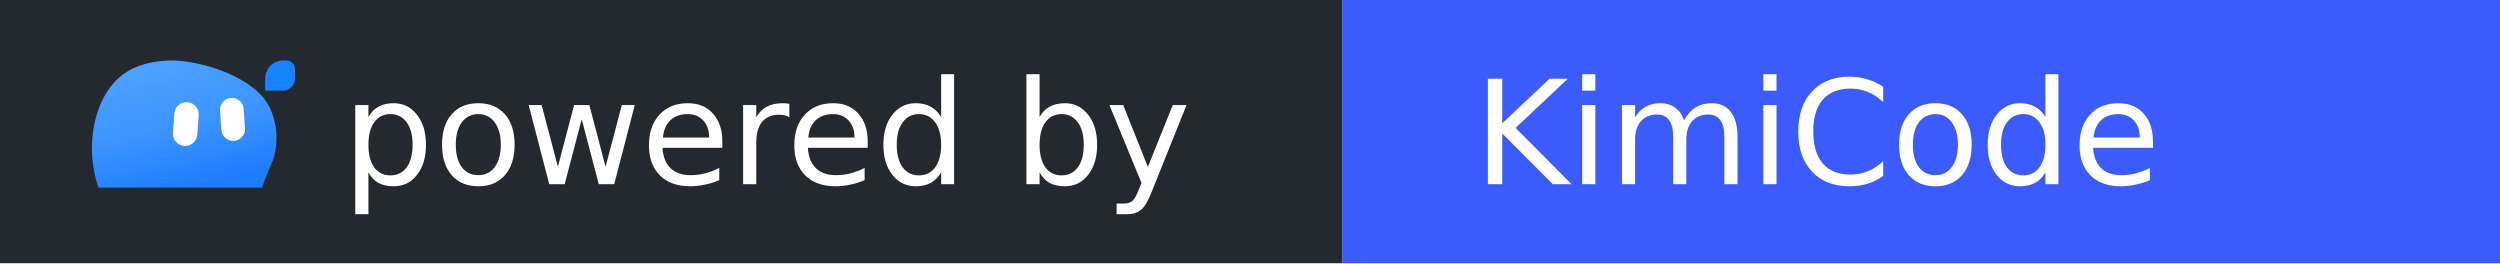
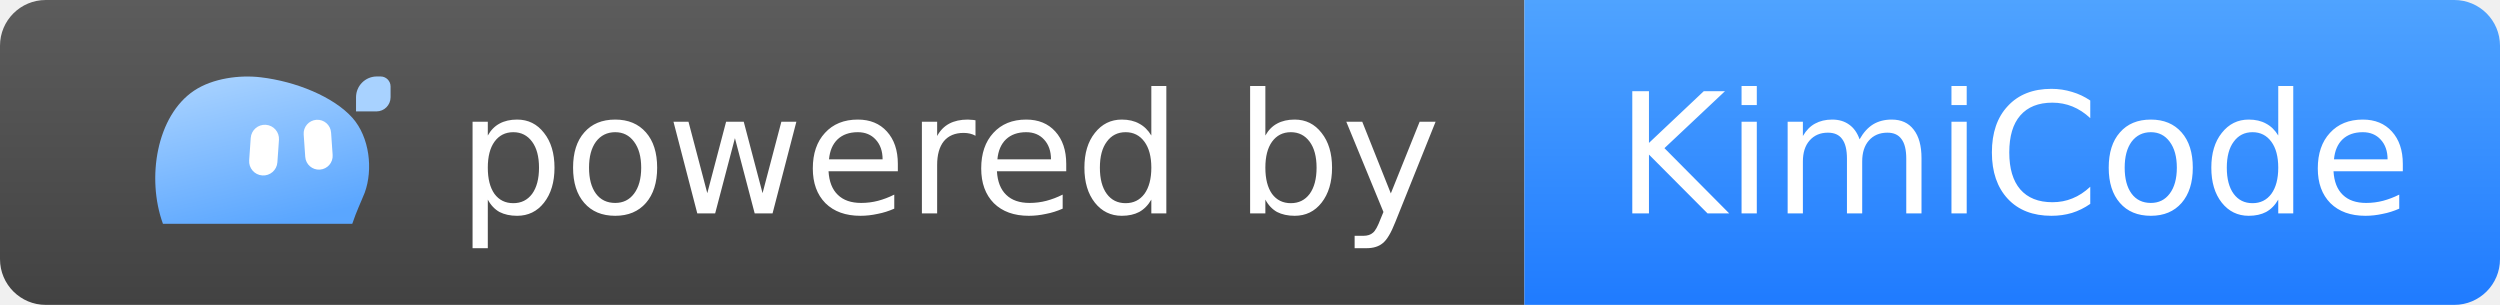
- <svg xmlns="http://www.w3.org/2000/svg" width="190" height="20" viewBox="0 0 190 20" role="img" aria-label="powered by KimiCode">
+ <svg xmlns="http://www.w3.org/2000/svg" width="164" height="20" viewBox="0 0 164 20" role="img" aria-label="powered by KimiCode">
  <defs>
-     <linearGradient id="kimiBlob" x1="0.25" y1="0" x2="0.6" y2="1">
+     <linearGradient id="kimiLabel" x1="0" y1="0" x2="0" y2="1">
+       <stop offset="0" stop-color="#5c5c5c" />
+       <stop offset="1" stop-color="#424242" />
+     </linearGradient>
+     <linearGradient id="kimiValue" x1="0" y1="0" x2="0" y2="1">
      <stop offset="0" stop-color="#4FA3FF" />
-       <stop offset="0.55" stop-color="#3B93FF" />
      <stop offset="1" stop-color="#1F7BFF" />
    </linearGradient>
+     <linearGradient id="kimiBlob" x1="0.25" y1="0" x2="0.6" y2="1">
+       <stop offset="0" stop-color="#A8D2FF" />
+       <stop offset="1" stop-color="#5AA6FF" />
+     </linearGradient>
  </defs>
-   <rect x="0" y="0" width="102" height="20" fill="#24292f" />
-   <rect x="102" y="0" width="88" height="20" fill="#3B5BFD" />
-   <g transform="translate(0.8 -2.12) scale(0.0273)">
+   <path d="M3 0H100V20H3a3 3 0 0 1-3-3V3a3 3 0 0 1 3-3z" fill="url(#kimiLabel)" />
+   <path d="M100 0h61a3 3 0 0 1 3 3v14a3 3 0 0 1-3 3h-61z" fill="url(#kimiValue)" />
+   <g transform="translate(4 -1.7) scale(0.0273)">
    <path d="M245 600C205 490 230 340 320 280C365 250 430 242 480 248C565 258 655 295 700 345C742 392 750 470 730 525C720 550 710 570 700 600Z" fill="url(#kimiBlob)" />
-     <path d="M709 330V296A50 50 0 0 1 759 246H768A24 24 0 0 1 792 270V296A34 34 0 0 1 758 330Z" fill="#1783FF" />
+     <path d="M709 330V296A50 50 0 0 1 759 246H768A24 24 0 0 1 792 270V296A34 34 0 0 1 758 330Z" fill="#A8D2FF" />
    <g fill="#FFFFFF">
      <rect x="454" y="362" width="68" height="122" rx="34" transform="rotate(4 488 423)" />
      <rect x="585" y="350" width="66" height="120" rx="33" transform="rotate(-4 618 410)" />
    </g>
  </g>
-   <text x="26" y="14" font-family="Verdana,DejaVu Sans,Geneva,sans-serif" font-size="11" fill="#ffffff">powered by</text>
-   <text x="112" y="14" font-family="Verdana,DejaVu Sans,Geneva,sans-serif" font-size="11" fill="#ffffff">KimiCode</text>
+   <text x="30" y="14" font-family="Verdana,DejaVu Sans,Geneva,sans-serif" font-size="11" fill="#ffffff">powered by</text>
+   <text x="106" y="14" font-family="Verdana,DejaVu Sans,Geneva,sans-serif" font-size="11" fill="#ffffff">KimiCode</text>
</svg>
